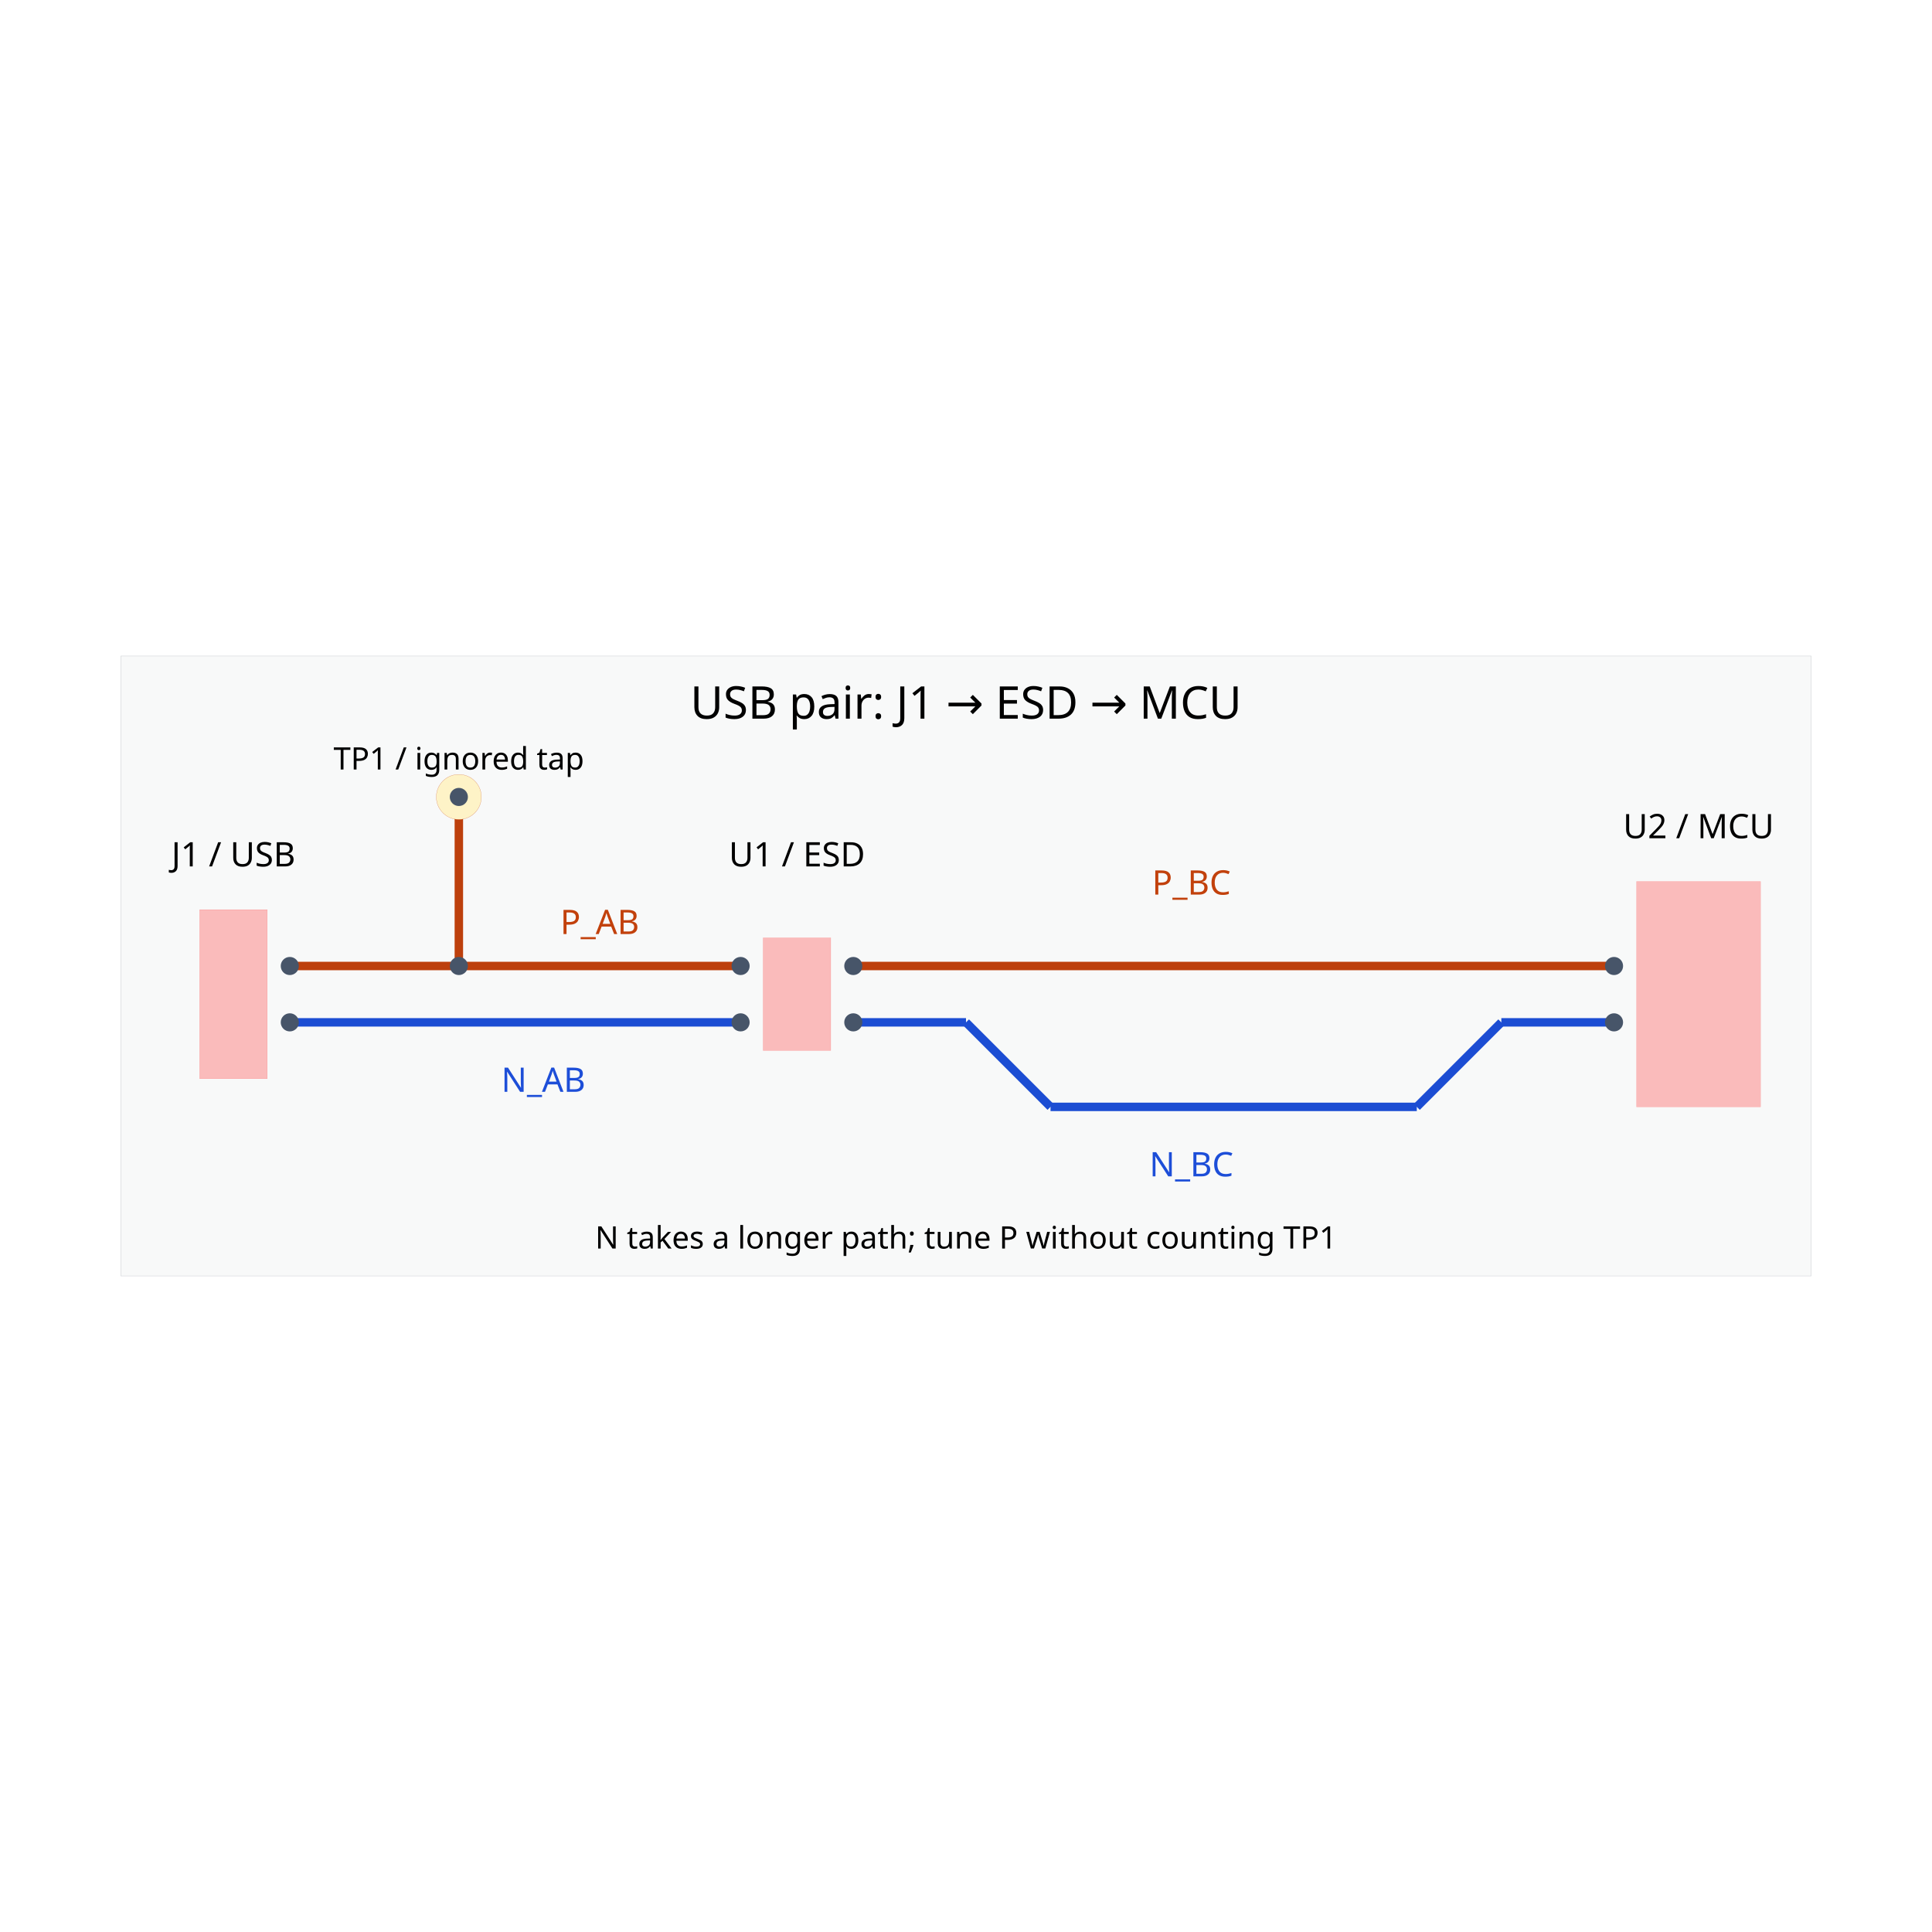
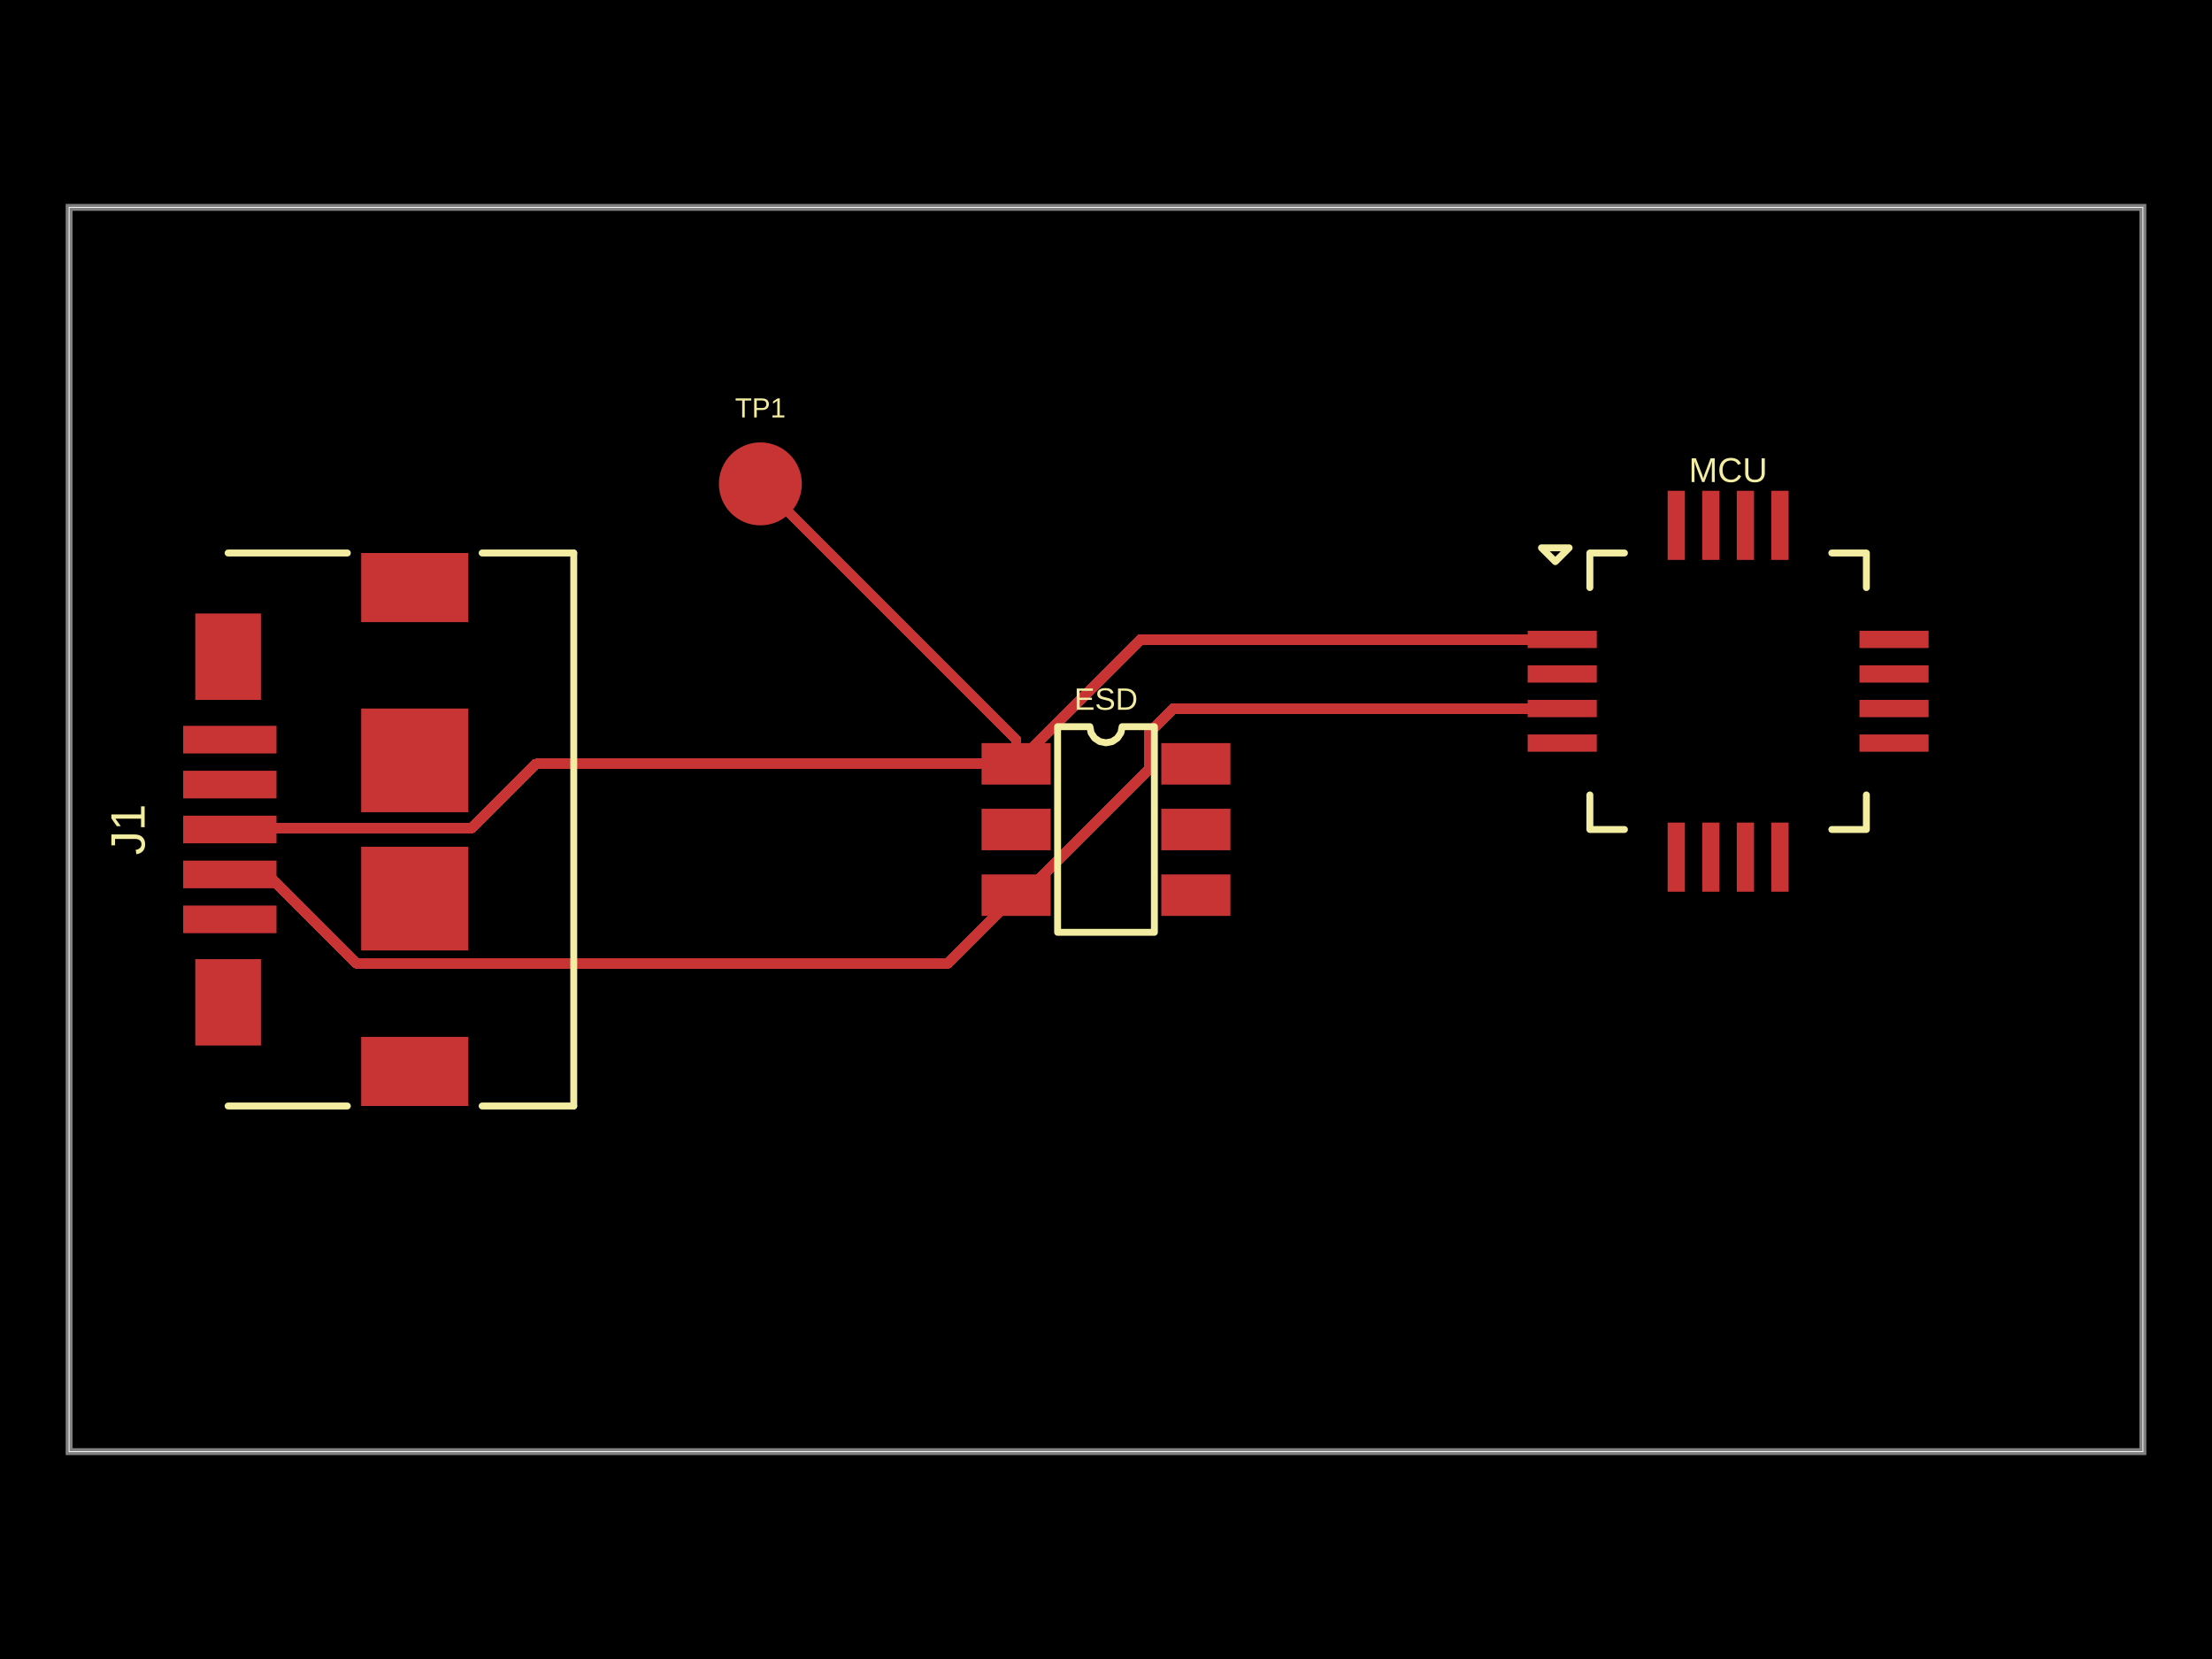
- <svg xmlns="http://www.w3.org/2000/svg" width="640" height="640" viewBox="0 0 640 640">
-   <rect width="100%" height="100%" fill="white" />
-   <g>
-     <polyline data-points="11,0.5 24.5,0.5" data-type="line" data-label="" points="282.667,320 534.667,320" fill="none" stroke="#c2410c" stroke-width="2.8" />
-   </g>
-   <g>
-     <polyline data-points="4,0.5 4,3.5" data-type="line" data-label="" points="152,320 152,264" fill="none" stroke="#c2410c" stroke-width="2.8" />
-   </g>
-   <g>
-     <polyline data-points="1,-0.5 9,-0.5" data-type="line" data-label="" points="96,338.667 245.333,338.667" fill="none" stroke="#1d4ed8" stroke-width="2.8" />
-   </g>
-   <g>
-     <polyline data-points="1,0.5 4,0.5" data-type="line" data-label="" points="96,320 152,320" fill="none" stroke="#c2410c" stroke-width="2.8" />
-   </g>
-   <g>
-     <polyline data-points="4,0.5 9,0.5" data-type="line" data-label="" points="152,320 245.333,320" fill="none" stroke="#c2410c" stroke-width="2.8" />
-   </g>
-   <g>
-     <polyline data-points="11,-0.5 13,-0.5" data-type="line" data-label="" points="282.667,338.667 320,338.667" fill="none" stroke="#1d4ed8" stroke-width="2.8" />
-   </g>
-   <g>
-     <polyline data-points="13,-0.5 14.5,-2" data-type="line" data-label="" points="320,338.667 348,366.667" fill="none" stroke="#1d4ed8" stroke-width="2.8" />
-   </g>
-   <g>
-     <polyline data-points="14.5,-2 21,-2" data-type="line" data-label="" points="348,366.667 469.333,366.667" fill="none" stroke="#1d4ed8" stroke-width="2.8" />
-   </g>
-   <g>
-     <polyline data-points="21,-2 22.5,-0.5" data-type="line" data-label="" points="469.333,366.667 497.333,338.667" fill="none" stroke="#1d4ed8" stroke-width="2.8" />
-   </g>
-   <g>
-     <polyline data-points="22.5,-0.5 24.5,-0.5" data-type="line" data-label="" points="497.333,338.667 534.667,338.667" fill="none" stroke="#1d4ed8" stroke-width="2.8" />
-   </g>
-   <g>
-     <rect data-type="rect" data-label="" data-x="13" data-y="0.5" x="40" y="217.333" width="560" height="205.333" fill="rgba(30,41,59,0.03)" stroke="rgba(30,41,59,0.55)" stroke-width="0.054" />
-   </g>
-   <g>
-     <rect data-type="rect" data-label="" data-x="0" data-y="0" x="66.133" y="301.333" width="22.4" height="56" fill="rgba(255,0,0,0.25)" stroke="rgba(255,0,0,0.5)" stroke-width="0.054" />
-   </g>
-   <g>
-     <rect data-type="rect" data-label="" data-x="10" data-y="0" x="252.8" y="310.667" width="22.4" height="37.333" fill="rgba(255,0,0,0.25)" stroke="rgba(255,0,0,0.5)" stroke-width="0.054" />
-   </g>
-   <g>
-     <rect data-type="rect" data-label="" data-x="26" data-y="0" x="542.133" y="292" width="41.067" height="74.667" fill="rgba(255,0,0,0.25)" stroke="rgba(255,0,0,0.5)" stroke-width="0.054" />
-   </g>
-   <circle data-type="circle" data-label="" data-x="4" data-y="3.5" cx="152" cy="264" r="7.467" fill="#fef3c7" stroke="#c2410c" stroke-width="0.054" />
-   <text data-type="text" data-label="USB pair: J1 → ESD → MCU" data-x="13" data-y="5.2" x="320" y="232.267" fill="black" font-size="14.933" font-family="sans-serif" text-anchor="middle" dominant-baseline="central">USB pair: J1 → ESD → MCU</text>
-   <text data-type="text" data-label="J1 / USB" data-x="0" data-y="2.5" x="77.333" y="282.667" fill="black" font-size="11.2" font-family="sans-serif" text-anchor="middle" dominant-baseline="central">J1 / USB</text>
-   <text data-type="text" data-label="U1 / ESD" data-x="10" data-y="2.5" x="264" y="282.667" fill="black" font-size="11.2" font-family="sans-serif" text-anchor="middle" dominant-baseline="central">U1 / ESD</text>
-   <text data-type="text" data-label="U2 / MCU" data-x="26" data-y="3" x="562.667" y="273.333" fill="black" font-size="11.2" font-family="sans-serif" text-anchor="middle" dominant-baseline="central">U2 / MCU</text>
-   <text data-type="text" data-label="TP1 / ignored tap" data-x="4" data-y="4.2" x="152" y="250.933" fill="black" font-size="10.267" font-family="sans-serif" text-anchor="middle" dominant-baseline="central">TP1 / ignored tap</text>
-   <text data-type="text" data-label="P_AB" data-x="6.5" data-y="1.3" x="198.667" y="305.067" fill="#c2410c" font-size="11.2" font-family="sans-serif" text-anchor="middle" dominant-baseline="central">P_AB</text>
-   <text data-type="text" data-label="N_AB" data-x="5.5" data-y="-1.5" x="180" y="357.333" fill="#1d4ed8" font-size="11.2" font-family="sans-serif" text-anchor="middle" dominant-baseline="central">N_AB</text>
-   <text data-type="text" data-label="P_BC" data-x="17" data-y="2" x="394.667" y="292" fill="#c2410c" font-size="11.2" font-family="sans-serif" text-anchor="middle" dominant-baseline="central">P_BC</text>
-   <text data-type="text" data-label="N_BC" data-x="17" data-y="-3" x="394.667" y="385.333" fill="#1d4ed8" font-size="11.2" font-family="sans-serif" text-anchor="middle" dominant-baseline="central">N_BC</text>
-   <text data-type="text" data-label="N takes a longer path; tune P without counting TP1" data-x="13" data-y="-4.3" x="320" y="409.6" fill="black" font-size="10.267" font-family="sans-serif" text-anchor="middle" dominant-baseline="central">N takes a longer path; tune P without counting TP1</text>
-   <g>
-     <circle data-type="point" data-label="" data-x="11" data-y="0.5" cx="282.667" cy="320" r="3" fill="#475569" />
-   </g>
-   <g>
-     <circle data-type="point" data-label="" data-x="24.5" data-y="0.5" cx="534.667" cy="320" r="3" fill="#475569" />
-   </g>
-   <g>
-     <circle data-type="point" data-label="" data-x="4" data-y="0.5" cx="152" cy="320" r="3" fill="#475569" />
-   </g>
-   <g>
-     <circle data-type="point" data-label="" data-x="4" data-y="3.5" cx="152" cy="264" r="3" fill="#475569" />
-   </g>
-   <g>
-     <circle data-type="point" data-label="" data-x="1" data-y="-0.5" cx="96" cy="338.667" r="3" fill="#475569" />
-   </g>
-   <g>
-     <circle data-type="point" data-label="" data-x="9" data-y="-0.5" cx="245.333" cy="338.667" r="3" fill="#475569" />
-   </g>
-   <g>
-     <circle data-type="point" data-label="" data-x="1" data-y="0.5" cx="96" cy="320" r="3" fill="#475569" />
-   </g>
-   <g>
-     <circle data-type="point" data-label="" data-x="9" data-y="0.5" cx="245.333" cy="320" r="3" fill="#475569" />
-   </g>
-   <g>
-     <circle data-type="point" data-label="" data-x="11" data-y="-0.5" cx="282.667" cy="338.667" r="3" fill="#475569" />
-   </g>
-   <g>
-     <circle data-type="point" data-label="" data-x="24.5" data-y="-0.5" cx="534.667" cy="338.667" r="3" fill="#475569" />
-   </g>
-   <g id="crosshair" style="display: none">
-     <line id="crosshair-h" y1="0" y2="640" stroke="#666" stroke-width="0.5" />
-     <line id="crosshair-v" x1="0" x2="640" stroke="#666" stroke-width="0.5" />
-     <text id="coordinates" font-family="monospace" font-size="12" fill="#666" />
-   </g>
+ <svg xmlns="http://www.w3.org/2000/svg" width="800" height="600">
+   <style />
+   <rect class="boundary" x="0" y="0" fill="#000" width="800" height="600" />
+   <rect class="pcb-boundary" fill="none" stroke="#fff" stroke-width="0.3" x="25" y="75" width="750" height="450" />
+   <path class="pcb-board" d="M 25 525 L 775 525 L 775 75 L 25 75 Z" fill="none" stroke="rgba(255, 255, 255, 0.5)" stroke-width="2.5" />
+   <path class="pcb-trace" stroke="rgb(200, 52, 52)" fill="none" d="M 367.5 276.25 L 412.5 231.25" stroke-width="3.75" stroke-linecap="round" stroke-linejoin="round" shape-rendering="crispEdges" data-layer="top" />
+   <path class="pcb-trace" stroke="rgb(200, 52, 52)" fill="none" d="M 412.5 231.25 L 565 231.25" stroke-width="3.75" stroke-linecap="round" stroke-linejoin="round" shape-rendering="crispEdges" data-layer="top" />
+   <path class="pcb-trace" stroke="rgb(200, 52, 52)" fill="none" d="M 367.5 276.25 L 367.5 267.5" stroke-width="3.75" stroke-linecap="round" stroke-linejoin="round" shape-rendering="crispEdges" data-layer="top" />
+   <path class="pcb-trace" stroke="rgb(200, 52, 52)" fill="none" d="M 367.5 267.5 L 275 175" stroke-width="3.75" stroke-linecap="round" stroke-linejoin="round" shape-rendering="crispEdges" data-layer="top" />
+   <path class="pcb-trace" stroke="rgb(200, 52, 52)" fill="none" d="M 367.5 323.75 L 342.803 348.447" stroke-width="3.75" stroke-linecap="round" stroke-linejoin="round" shape-rendering="crispEdges" data-layer="top" />
+   <path class="pcb-trace" stroke="rgb(200, 52, 52)" fill="none" d="M 342.803 348.447 L 128.987 348.447" stroke-width="3.75" stroke-linecap="round" stroke-linejoin="round" shape-rendering="crispEdges" data-layer="top" />
+   <path class="pcb-trace" stroke="rgb(200, 52, 52)" fill="none" d="M 128.987 348.447 L 96.79 316.25" stroke-width="3.75" stroke-linecap="round" stroke-linejoin="round" shape-rendering="crispEdges" data-layer="top" />
+   <path class="pcb-trace" stroke="rgb(200, 52, 52)" fill="none" d="M 96.79 316.25 L 83.125 316.25" stroke-width="3.75" stroke-linecap="round" stroke-linejoin="round" shape-rendering="crispEdges" data-layer="top" />
+   <path class="pcb-trace" stroke="rgb(200, 52, 52)" fill="none" d="M 367.5 276.25 L 193.79 276.25" stroke-width="3.75" stroke-linecap="round" stroke-linejoin="round" shape-rendering="crispEdges" data-layer="top" />
+   <path class="pcb-trace" stroke="rgb(200, 52, 52)" fill="none" d="M 193.79 276.25 L 170.445 299.595" stroke-width="3.75" stroke-linecap="round" stroke-linejoin="round" shape-rendering="crispEdges" data-layer="top" />
+   <path class="pcb-trace" stroke="rgb(200, 52, 52)" fill="none" d="M 170.445 299.595 L 83.53 299.595" stroke-width="3.75" stroke-linecap="round" stroke-linejoin="round" shape-rendering="crispEdges" data-layer="top" />
+   <path class="pcb-trace" stroke="rgb(200, 52, 52)" fill="none" d="M 83.53 299.595 L 83.125 300" stroke-width="3.75" stroke-linecap="round" stroke-linejoin="round" shape-rendering="crispEdges" data-layer="top" />
+   <path class="pcb-trace" stroke="rgb(200, 52, 52)" fill="none" d="M 367.5 323.75 L 370.002 323.75" stroke-width="3.75" stroke-linecap="round" stroke-linejoin="round" shape-rendering="crispEdges" data-layer="top" />
+   <path class="pcb-trace" stroke="rgb(200, 52, 52)" fill="none" d="M 370.002 323.75 L 415.625 278.127" stroke-width="3.75" stroke-linecap="round" stroke-linejoin="round" shape-rendering="crispEdges" data-layer="top" />
+   <path class="pcb-trace" stroke="rgb(200, 52, 52)" fill="none" d="M 415.625 278.127 L 415.625 264.922" stroke-width="3.75" stroke-linecap="round" stroke-linejoin="round" shape-rendering="crispEdges" data-layer="top" />
+   <path class="pcb-trace" stroke="rgb(200, 52, 52)" fill="none" d="M 415.625 264.922 L 418.397 262.15" stroke-width="3.75" stroke-linecap="round" stroke-linejoin="round" shape-rendering="crispEdges" data-layer="top" />
+   <path class="pcb-trace" stroke="rgb(200, 52, 52)" fill="none" d="M 418.397 262.15 L 424.297 256.25" stroke-width="3.75" stroke-linecap="round" stroke-linejoin="round" shape-rendering="crispEdges" data-layer="top" />
+   <path class="pcb-trace" stroke="rgb(200, 52, 52)" fill="none" d="M 424.297 256.25 L 565 256.25" stroke-width="3.75" stroke-linecap="round" stroke-linejoin="round" shape-rendering="crispEdges" data-layer="top" />
+   <rect class="pcb-pad" fill="rgb(200, 52, 52)" x="66.25" y="327.5" width="33.75" height="10" data-layer="top" />
+   <rect class="pcb-pad" fill="rgb(200, 52, 52)" x="66.25" y="311.25" width="33.75" height="10" data-layer="top" />
+   <rect class="pcb-pad" fill="rgb(200, 52, 52)" x="66.25" y="295" width="33.75" height="10" data-layer="top" />
+   <rect class="pcb-pad" fill="rgb(200, 52, 52)" x="66.25" y="278.75" width="33.75" height="10" data-layer="top" />
+   <rect class="pcb-pad" fill="rgb(200, 52, 52)" x="66.25" y="262.5" width="33.75" height="10" data-layer="top" />
+   <rect class="pcb-pad" fill="rgb(200, 52, 52)" x="130.625" y="306.25" width="38.75" height="37.5" data-layer="top" />
+   <rect class="pcb-pad" fill="rgb(200, 52, 52)" x="130.625" y="256.25" width="38.75" height="37.5" data-layer="top" />
+   <rect class="pcb-pad" fill="rgb(200, 52, 52)" x="355" y="268.75" width="25" height="15" data-layer="top" />
+   <rect class="pcb-pad" fill="rgb(200, 52, 52)" x="355" y="292.5" width="25" height="15" data-layer="top" />
+   <rect class="pcb-pad" fill="rgb(200, 52, 52)" x="355" y="316.25" width="25" height="15" data-layer="top" />
+   <rect class="pcb-pad" fill="rgb(200, 52, 52)" x="420" y="316.25" width="25" height="15" data-layer="top" />
+   <rect class="pcb-pad" fill="rgb(200, 52, 52)" x="420" y="292.5" width="25" height="15" data-layer="top" />
+   <rect class="pcb-pad" fill="rgb(200, 52, 52)" x="420" y="268.75" width="25" height="15" data-layer="top" />
+   <rect class="pcb-pad" fill="rgb(200, 52, 52)" x="552.5" y="228.125" width="25" height="6.25" data-layer="top" />
+   <rect class="pcb-pad" fill="rgb(200, 52, 52)" x="552.5" y="240.625" width="25" height="6.25" data-layer="top" />
+   <rect class="pcb-pad" fill="rgb(200, 52, 52)" x="552.5" y="253.125" width="25" height="6.25" data-layer="top" />
+   <rect class="pcb-pad" fill="rgb(200, 52, 52)" x="552.5" y="265.625" width="25" height="6.25" data-layer="top" />
+   <rect class="pcb-pad" fill="rgb(200, 52, 52)" x="603.125" y="297.5" width="6.25" height="25" data-layer="top" />
+   <rect class="pcb-pad" fill="rgb(200, 52, 52)" x="615.625" y="297.5" width="6.25" height="25" data-layer="top" />
+   <rect class="pcb-pad" fill="rgb(200, 52, 52)" x="628.125" y="297.5" width="6.25" height="25" data-layer="top" />
+   <rect class="pcb-pad" fill="rgb(200, 52, 52)" x="640.625" y="297.5" width="6.25" height="25" data-layer="top" />
+   <rect class="pcb-pad" fill="rgb(200, 52, 52)" x="672.5" y="265.625" width="25" height="6.25" data-layer="top" />
+   <rect class="pcb-pad" fill="rgb(200, 52, 52)" x="672.5" y="253.125" width="25" height="6.25" data-layer="top" />
+   <rect class="pcb-pad" fill="rgb(200, 52, 52)" x="672.5" y="240.625" width="25" height="6.25" data-layer="top" />
+   <rect class="pcb-pad" fill="rgb(200, 52, 52)" x="672.5" y="228.125" width="25" height="6.25" data-layer="top" />
+   <rect class="pcb-pad" fill="rgb(200, 52, 52)" x="640.625" y="177.5" width="6.25" height="25" data-layer="top" />
+   <rect class="pcb-pad" fill="rgb(200, 52, 52)" x="628.125" y="177.5" width="6.25" height="25" data-layer="top" />
+   <rect class="pcb-pad" fill="rgb(200, 52, 52)" x="615.625" y="177.5" width="6.25" height="25" data-layer="top" />
+   <rect class="pcb-pad" fill="rgb(200, 52, 52)" x="603.125" y="177.5" width="6.25" height="25" data-layer="top" />
+   <circle class="pcb-pad" fill="rgb(200, 52, 52)" cx="275" cy="175" r="15" data-layer="top" />
+   <rect class="pcb-pad" fill="rgb(200, 52, 52)" x="-15.625" y="-11.875" width="31.25" height="23.75" transform="translate(82.5 362.5) rotate(-90)" data-layer="top" />
+   <rect class="pcb-pad" fill="rgb(200, 52, 52)" x="-15.625" y="-11.875" width="31.25" height="23.75" transform="translate(82.5 237.5) rotate(-90)" data-layer="top" />
+   <rect class="pcb-pad" fill="rgb(200, 52, 52)" x="-12.5" y="-19.375" width="25" height="38.75" transform="translate(150 387.5) rotate(-90)" data-layer="top" />
+   <rect class="pcb-pad" fill="rgb(200, 52, 52)" x="-12.5" y="-19.375" width="25" height="38.75" transform="translate(150 212.5) rotate(-90)" data-layer="top" />
+   <path class="pcb-silkscreen pcb-silkscreen-top" d="M 207.5 400 L 207.5 200" fill="none" stroke="#f2eda1" stroke-width="2.5" stroke-linecap="round" stroke-linejoin="round" data-pcb-component-id="pcb_component_0" data-pcb-silkscreen-path-id="pcb_silkscreen_path_0" />
+   <path class="pcb-silkscreen pcb-silkscreen-top" d="M 207.5 400 L 174.375 400" fill="none" stroke="#f2eda1" stroke-width="2.5" stroke-linecap="round" stroke-linejoin="round" data-pcb-component-id="pcb_component_0" data-pcb-silkscreen-path-id="pcb_silkscreen_path_1" />
+   <path class="pcb-silkscreen pcb-silkscreen-top" d="M 207.5 200 L 174.375 200" fill="none" stroke="#f2eda1" stroke-width="2.5" stroke-linecap="round" stroke-linejoin="round" data-pcb-component-id="pcb_component_0" data-pcb-silkscreen-path-id="pcb_silkscreen_path_2" />
+   <path class="pcb-silkscreen pcb-silkscreen-top" d="M 125.625 400 L 82.5 400" fill="none" stroke="#f2eda1" stroke-width="2.5" stroke-linecap="round" stroke-linejoin="round" data-pcb-component-id="pcb_component_0" data-pcb-silkscreen-path-id="pcb_silkscreen_path_3" />
+   <path class="pcb-silkscreen pcb-silkscreen-top" d="M 125.625 200 L 82.5 200" fill="none" stroke="#f2eda1" stroke-width="2.5" stroke-linecap="round" stroke-linejoin="round" data-pcb-component-id="pcb_component_0" data-pcb-silkscreen-path-id="pcb_silkscreen_path_4" />
+   <path class="pcb-silkscreen pcb-silkscreen-top" d="M 382.5 337.188 L 382.5 262.812 L 394.167 262.812 L 394.611 265.045 L 395.875 266.937 L 397.768 268.202 L 400 268.646 L 402.232 268.202 L 404.125 266.937 L 405.389 265.045 L 405.833 262.812 L 417.5 262.812 L 417.5 337.188 L 382.5 337.188 Z" fill="none" stroke="#f2eda1" stroke-width="2.5" stroke-linecap="round" stroke-linejoin="round" data-pcb-component-id="pcb_component_1" data-pcb-silkscreen-path-id="pcb_silkscreen_path_5" />
+   <path class="pcb-silkscreen pcb-silkscreen-top" d="M 587.5 200 L 575 200 L 575 212.5" fill="none" stroke="#f2eda1" stroke-width="2.5" stroke-linecap="round" stroke-linejoin="round" data-pcb-component-id="pcb_component_2" data-pcb-silkscreen-path-id="pcb_silkscreen_path_6" />
+   <path class="pcb-silkscreen pcb-silkscreen-top" d="M 557.5 198.125 L 562.5 203.125 L 567.5 198.125 L 557.5 198.125 Z" fill="none" stroke="#f2eda1" stroke-width="2.5" stroke-linecap="round" stroke-linejoin="round" data-pcb-component-id="pcb_component_2" data-pcb-silkscreen-path-id="pcb_silkscreen_path_7" />
+   <path class="pcb-silkscreen pcb-silkscreen-top" d="M 587.5 300 L 575 300 L 575 287.5" fill="none" stroke="#f2eda1" stroke-width="2.5" stroke-linecap="round" stroke-linejoin="round" data-pcb-component-id="pcb_component_2" data-pcb-silkscreen-path-id="pcb_silkscreen_path_8" />
+   <path class="pcb-silkscreen pcb-silkscreen-top" d="M 662.5 300 L 675 300 L 675 287.5" fill="none" stroke="#f2eda1" stroke-width="2.5" stroke-linecap="round" stroke-linejoin="round" data-pcb-component-id="pcb_component_2" data-pcb-silkscreen-path-id="pcb_silkscreen_path_9" />
+   <path class="pcb-silkscreen pcb-silkscreen-top" d="M 662.5 200 L 675 200 L 675 212.5" fill="none" stroke="#f2eda1" stroke-width="2.5" stroke-linecap="round" stroke-linejoin="round" data-pcb-component-id="pcb_component_2" data-pcb-silkscreen-path-id="pcb_silkscreen_path_10" />
+   <text x="0" y="0" dx="0" dy="0" fill="#f2eda1" font-family="Arial, sans-serif" font-size="17.5" text-anchor="middle" dominant-baseline="central" transform="matrix(6.123233995736766e-17,-1,1,6.123233995736766e-17,46.25,300)" class="pcb-silkscreen-text pcb-silkscreen-top" data-pcb-silkscreen-text-id="pcb_component_0" stroke="none">J1</text>
+   <text x="0" y="0" dx="0" dy="0" fill="#f2eda1" font-family="Arial, sans-serif" font-size="11.198" text-anchor="middle" dominant-baseline="central" transform="matrix(1,0,0,1,400,252.8125)" class="pcb-silkscreen-text pcb-silkscreen-top" data-pcb-silkscreen-text-id="pcb_component_1" stroke="none">ESD</text>
+   <text x="0" y="0" dx="0" dy="0" fill="#f2eda1" font-family="Arial, sans-serif" font-size="12.5" text-anchor="middle" dominant-baseline="central" transform="matrix(1,0,0,1,625,170)" class="pcb-silkscreen-text pcb-silkscreen-top" data-pcb-silkscreen-text-id="pcb_component_2" stroke="none">MCU</text>
+   <text x="0" y="0" dx="0" dy="0" fill="#f2eda1" font-family="Arial, sans-serif" font-size="10" text-anchor="middle" dominant-baseline="central" transform="matrix(1,0,0,1,275,147.5)" class="pcb-silkscreen-text pcb-silkscreen-top" data-pcb-silkscreen-text-id="pcb_component_3" stroke="none">TP1</text>
</svg>
